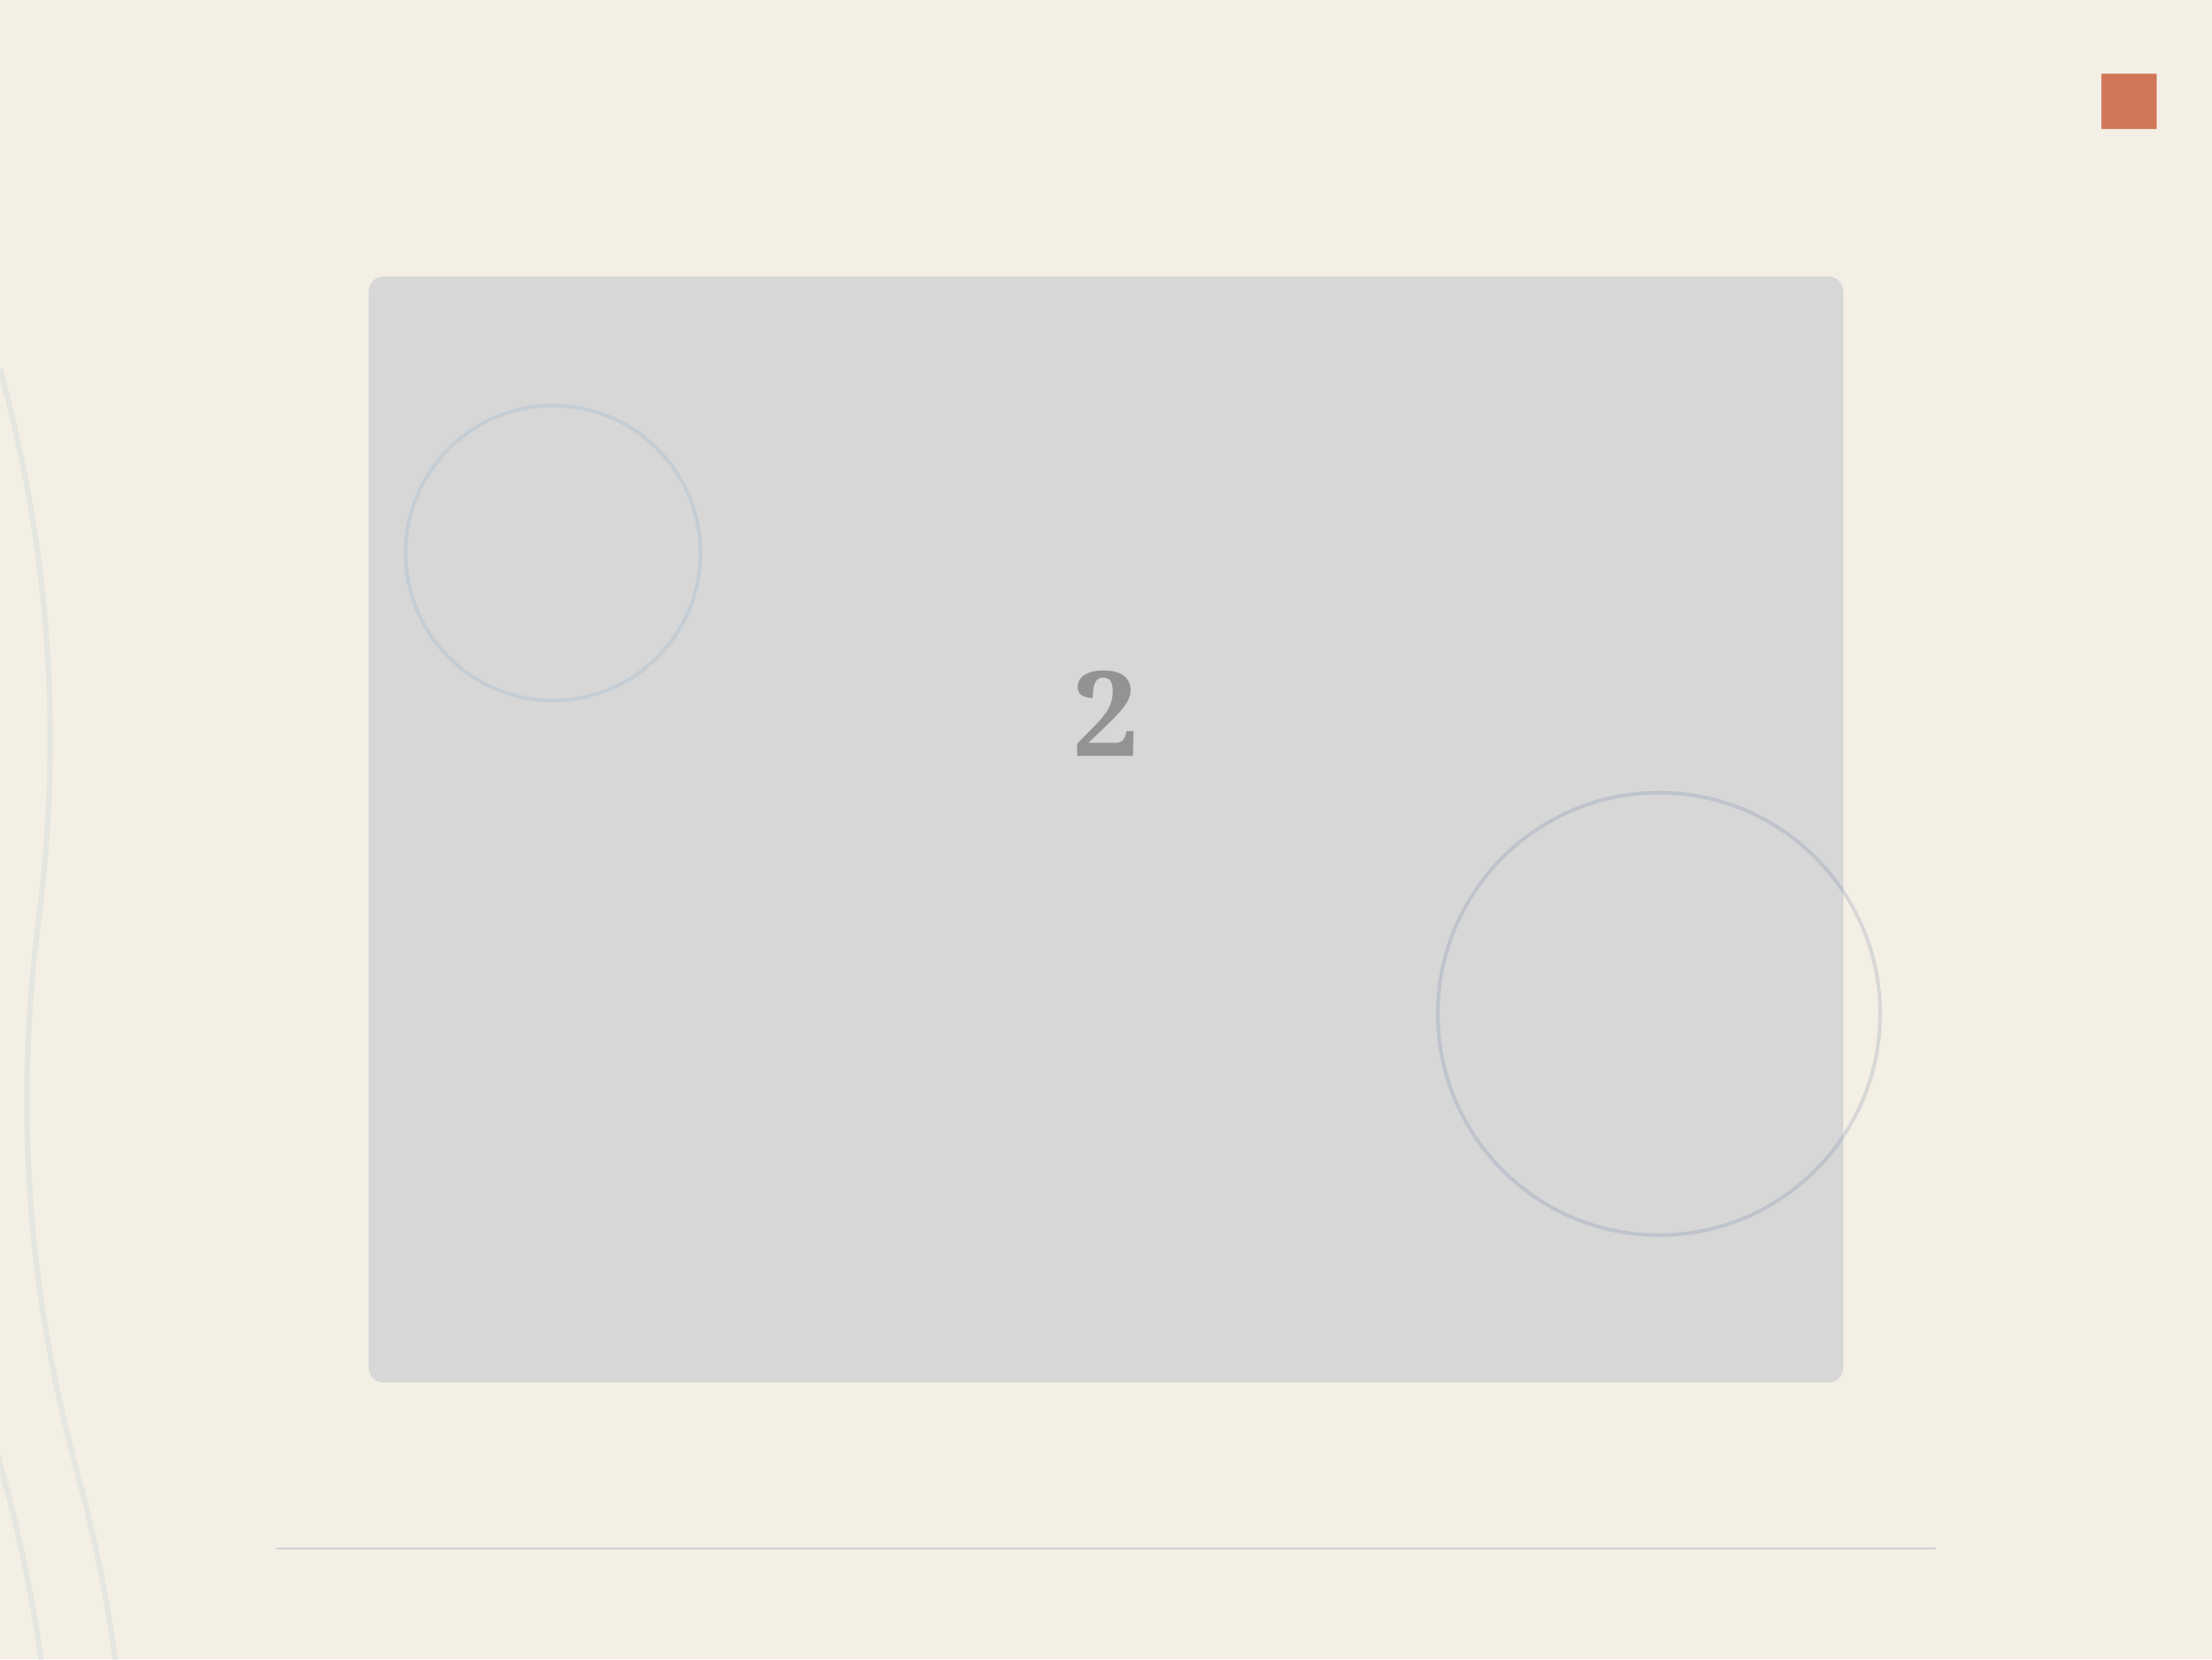
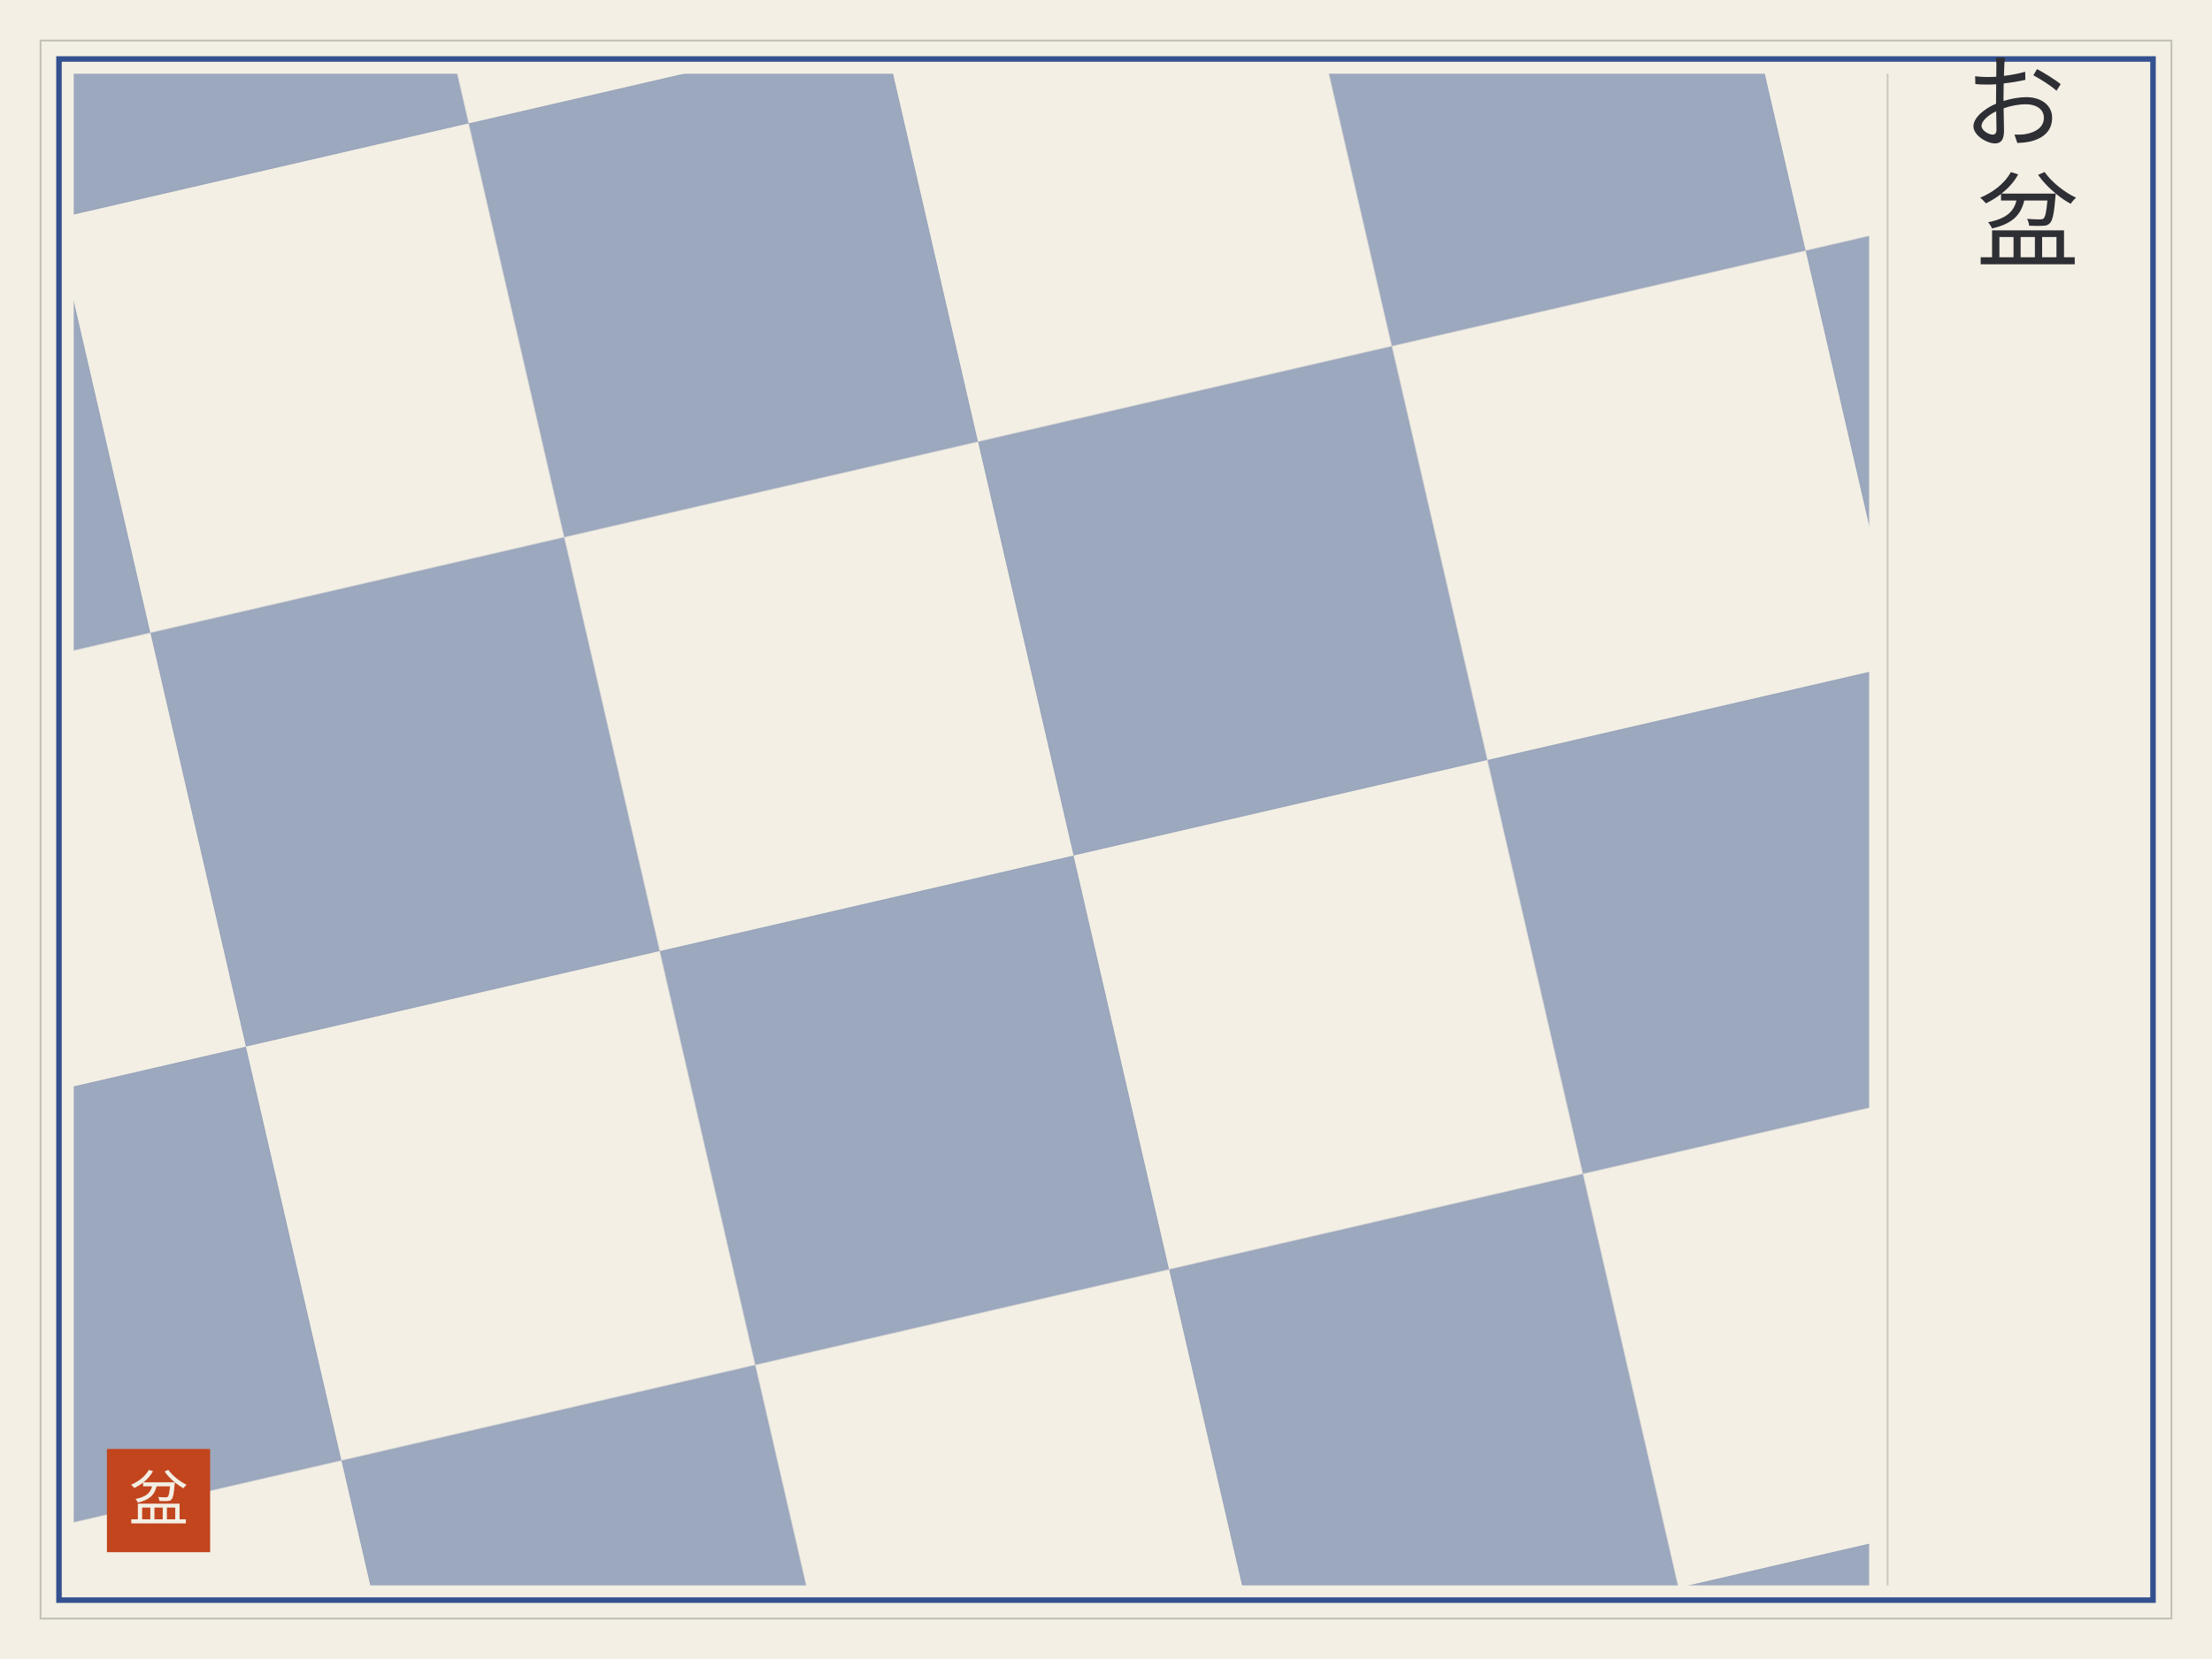
<svg xmlns="http://www.w3.org/2000/svg" width="1200" height="900" viewBox="0 0 1200 900">
  <rect width="1200" height="900" fill="#F3EFE4" />
-   <g transform="translate(0, 200) rotate(86)">
-     <g fill="none" stroke="#7FA3C7" stroke-width="3" opacity="0.12">
-       <path d="M 0 0 Q 150 -30 300 0 T 600 0 T 900 0 T 1200 0" />
-       <path d="M 0 40 Q 150 10 300 40 T 600 40 T 900 40 T 1200 40" />
-       <path d="M 0 80 Q 150 50 300 80 T 600 80 T 900 80 T 1200 80" />
+   <rect x="22" y="22" width="1156" height="856" fill="none" stroke="#2E2E35" stroke-width="1" opacity="0.25" />
+   <rect x="32" y="32" width="1136" height="836" fill="none" stroke="#33518F" stroke-width="3" />
+   <clipPath id="plate-serving-tray-wood-2">
+     <rect x="40.0" y="40.0" width="974.0" height="820.0" />
+   </clipPath>
+   <pattern id="pat-plate-serving-tray-wood-2" x="40.0" y="40.0" width="460.8" height="460.8" patternUnits="userSpaceOnUse" patternTransform="rotate(257 527.0 450.0)">
+     <g transform="scale(2.4)">
+       <rect x="0" y="0" width="96" height="96" fill="#33518F" opacity="0.45" />
+       <rect x="96" y="96" width="96" height="96" fill="#33518F" opacity="0.45" />
    </g>
+   </pattern>
+   <g clip-path="url(#plate-serving-tray-wood-2)">
+     <rect x="40.0" y="40.0" width="974.0" height="820.0" fill="#F3EFE4" />
+     <rect x="40.0" y="40.0" width="974.0" height="820.0" fill="url(#pat-plate-serving-tray-wood-2)" />
  </g>
-   <rect x="200" y="150" width="800" height="600" fill="#33518F" opacity="0.15" rx="8" />
-   <circle cx="300" cy="300" r="80" fill="none" stroke="#7FA3C7" stroke-width="2" opacity="0.2" />
-   <circle cx="900" cy="550" r="120" fill="none" stroke="#33518F" stroke-width="2" opacity="0.15" />
-   <text x="600" y="410" font-size="64" font-family="serif" font-weight="bold" text-anchor="middle" fill="#2E2E35" opacity="0.4">
-     2
+   <line x1="1024.0" y1="40.0" x2="1024.0" y2="860.0" stroke="#2E2E35" stroke-width="1" opacity="0.2" />
+   <text x="1100.0" y="76.0" font-family="'Hiragino Mincho ProN','Yu Mincho','Noto Serif JP',serif" font-size="56.0" text-anchor="middle" fill="#2E2E35">
+     <tspan x="1100.0" dy="0">お</tspan>
+     <tspan x="1100.0" dy="64.4">盆</tspan>
  </text>
-   <rect x="1140" y="40" width="30" height="30" fill="#C2451E" opacity="0.7" />
-   <line x1="150" y1="840" x2="1050" y2="840" stroke="#33518F" stroke-width="1" opacity="0.2" />
+   <g transform="translate(58.0, 786.0)">
+     <rect width="56" height="56" fill="#C2451E" />
+     <text x="28" y="38.64" font-family="serif" font-size="32.48" text-anchor="middle" fill="#F3EFE4">盆</text>
+   </g>
</svg>
